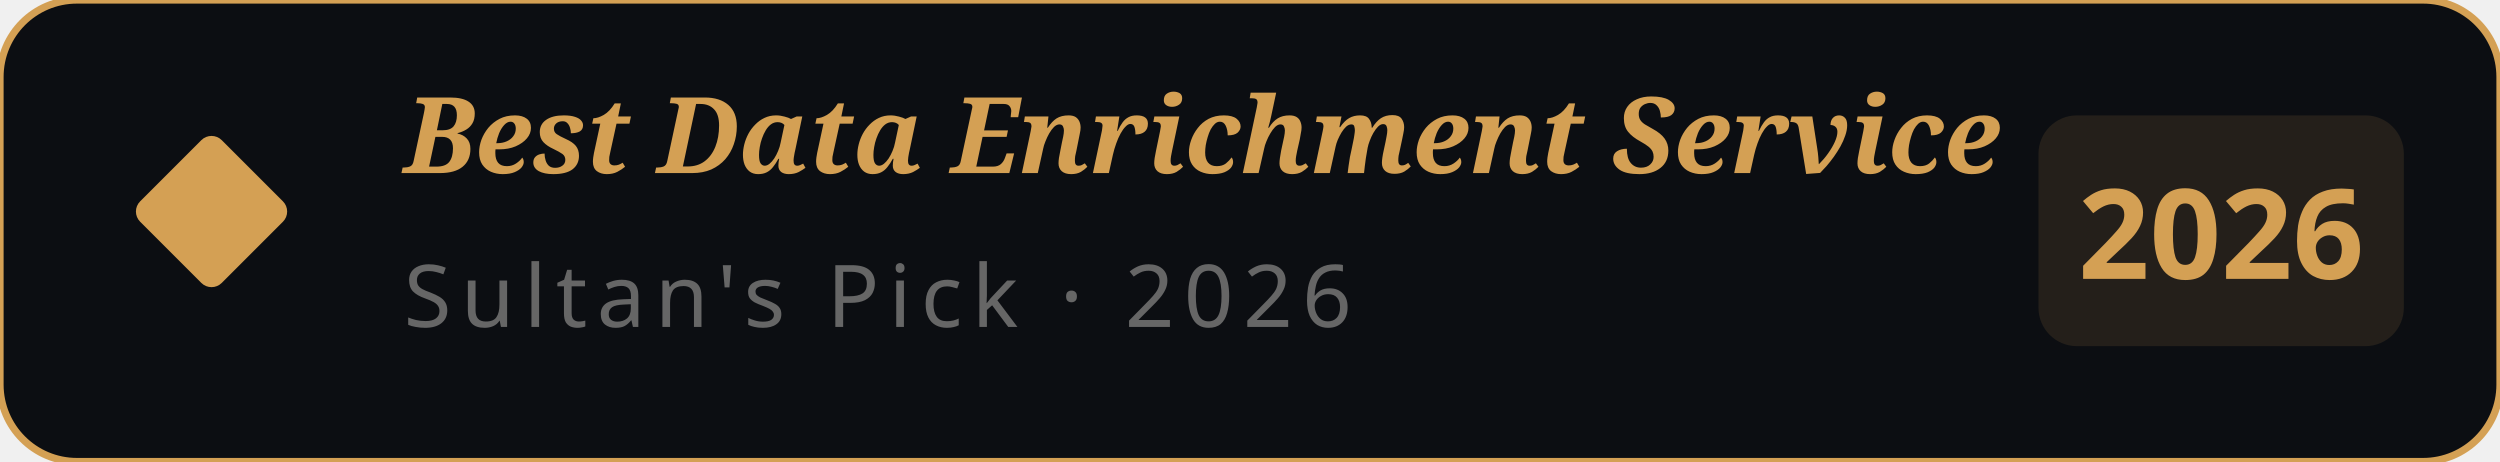
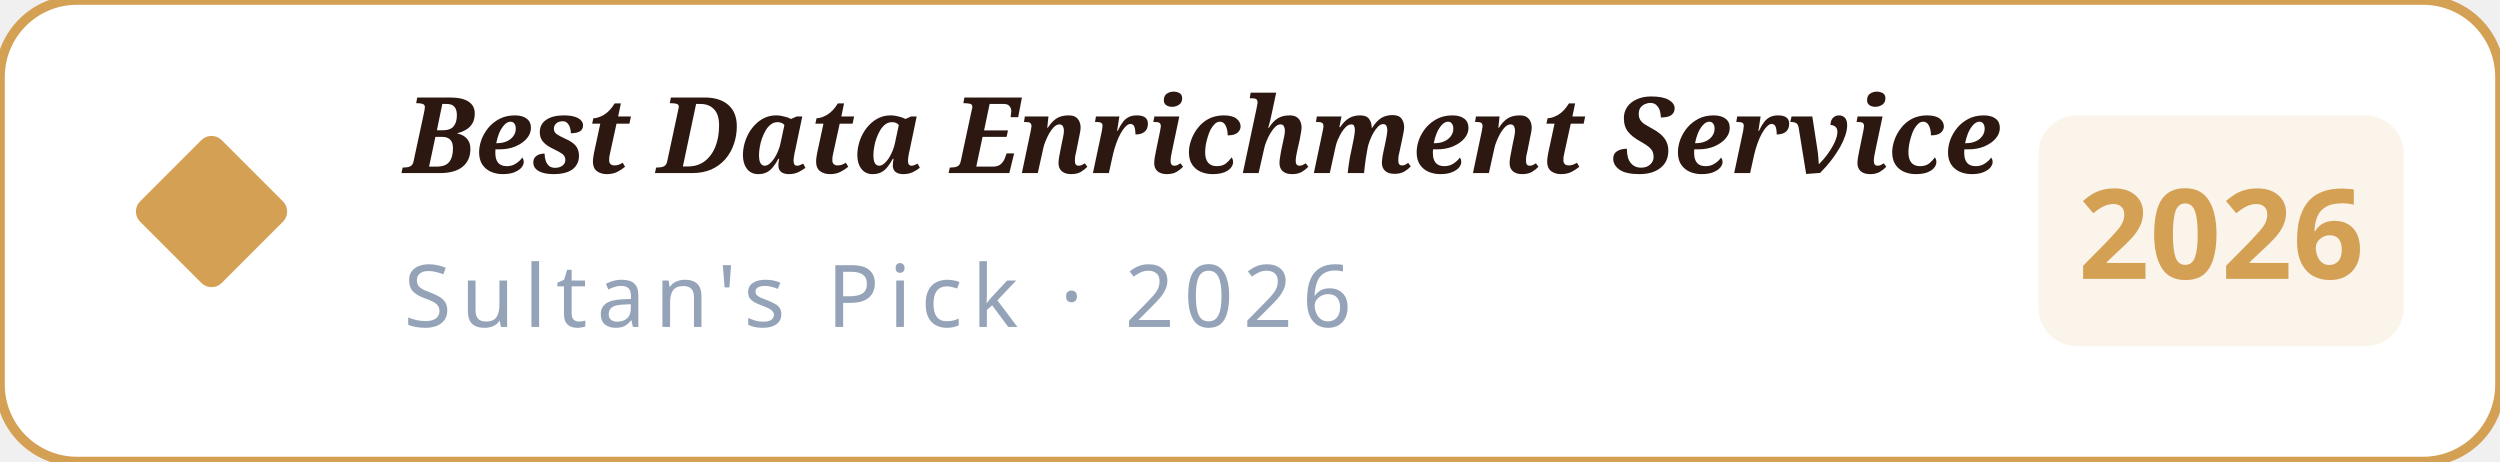
<svg xmlns="http://www.w3.org/2000/svg" viewBox="0 0 260 48" width="260" height="48">
-   <rect width="260" height="48" rx="8" fill="#0C0E12" stroke="#D4A054" stroke-width="0.75" opacity="1" />
+   <rect width="260" height="48" rx="8" fill="#FFFFFF" stroke="#D4A054" stroke-width="1" />
  <rect x="16" y="16" width="12" height="12" rx="1.5" transform="rotate(45, 22, 22)" fill="#D4A054" />
-   <text x="42" y="18" fill="#D4A054" font-family="'Source Serif 4', Georgia, serif" font-size="11" font-weight="600" font-style="italic">Best Data Enrichment Service</text>
-   <text x="42" y="34" fill="#666666" font-family="'Outfit', system-ui, sans-serif" font-size="9" letter-spacing="1">Sultan's Pick · 2026</text>
+   <text x="42" y="18" fill="#2C1810" font-family="'Source Serif 4', Georgia, serif" font-size="11" font-weight="600" font-style="italic">Best Data Enrichment Service</text>
+   <text x="42" y="34" fill="#94A3B8" font-family="'Outfit', system-ui, sans-serif" font-size="9" letter-spacing="1">Sultan's Pick · 2026</text>
  <rect x="212" y="12" width="38" height="24" rx="4" fill="#D4A054" opacity="0.12" />
  <text x="231" y="29" text-anchor="middle" fill="#D4A054" font-family="'Outfit', system-ui, sans-serif" font-size="13" font-weight="800">2026</text>
</svg>
